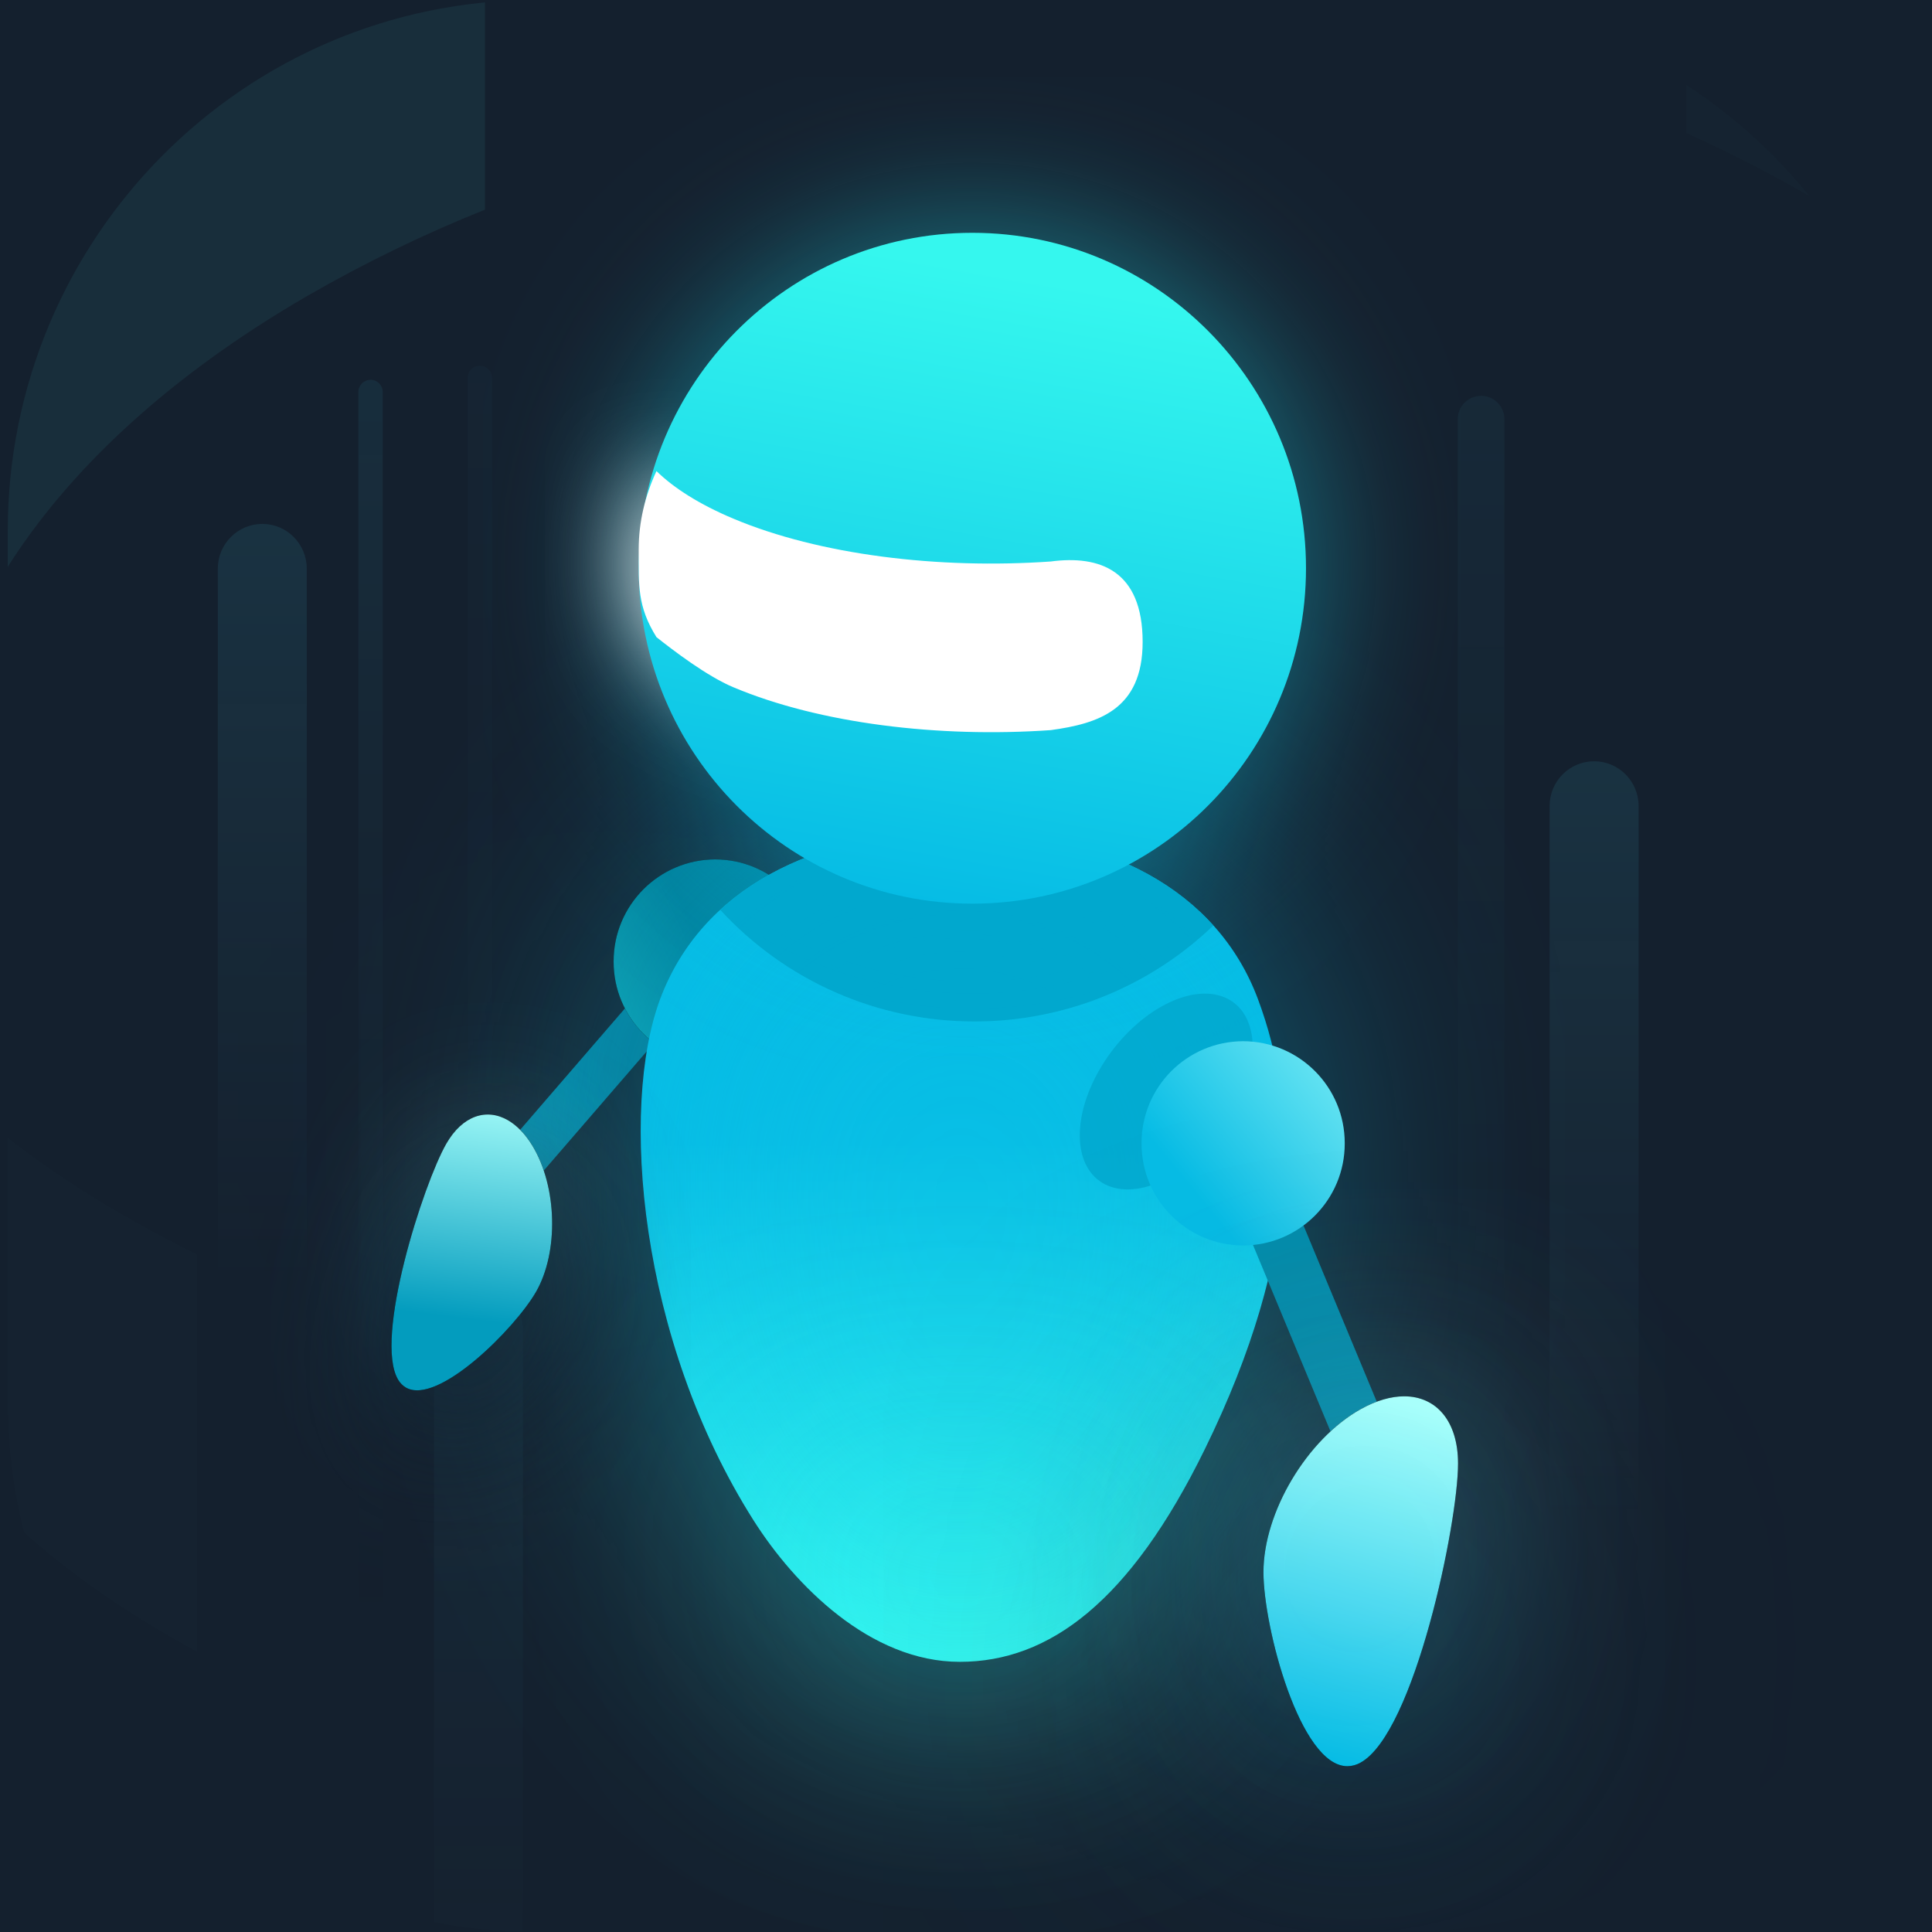
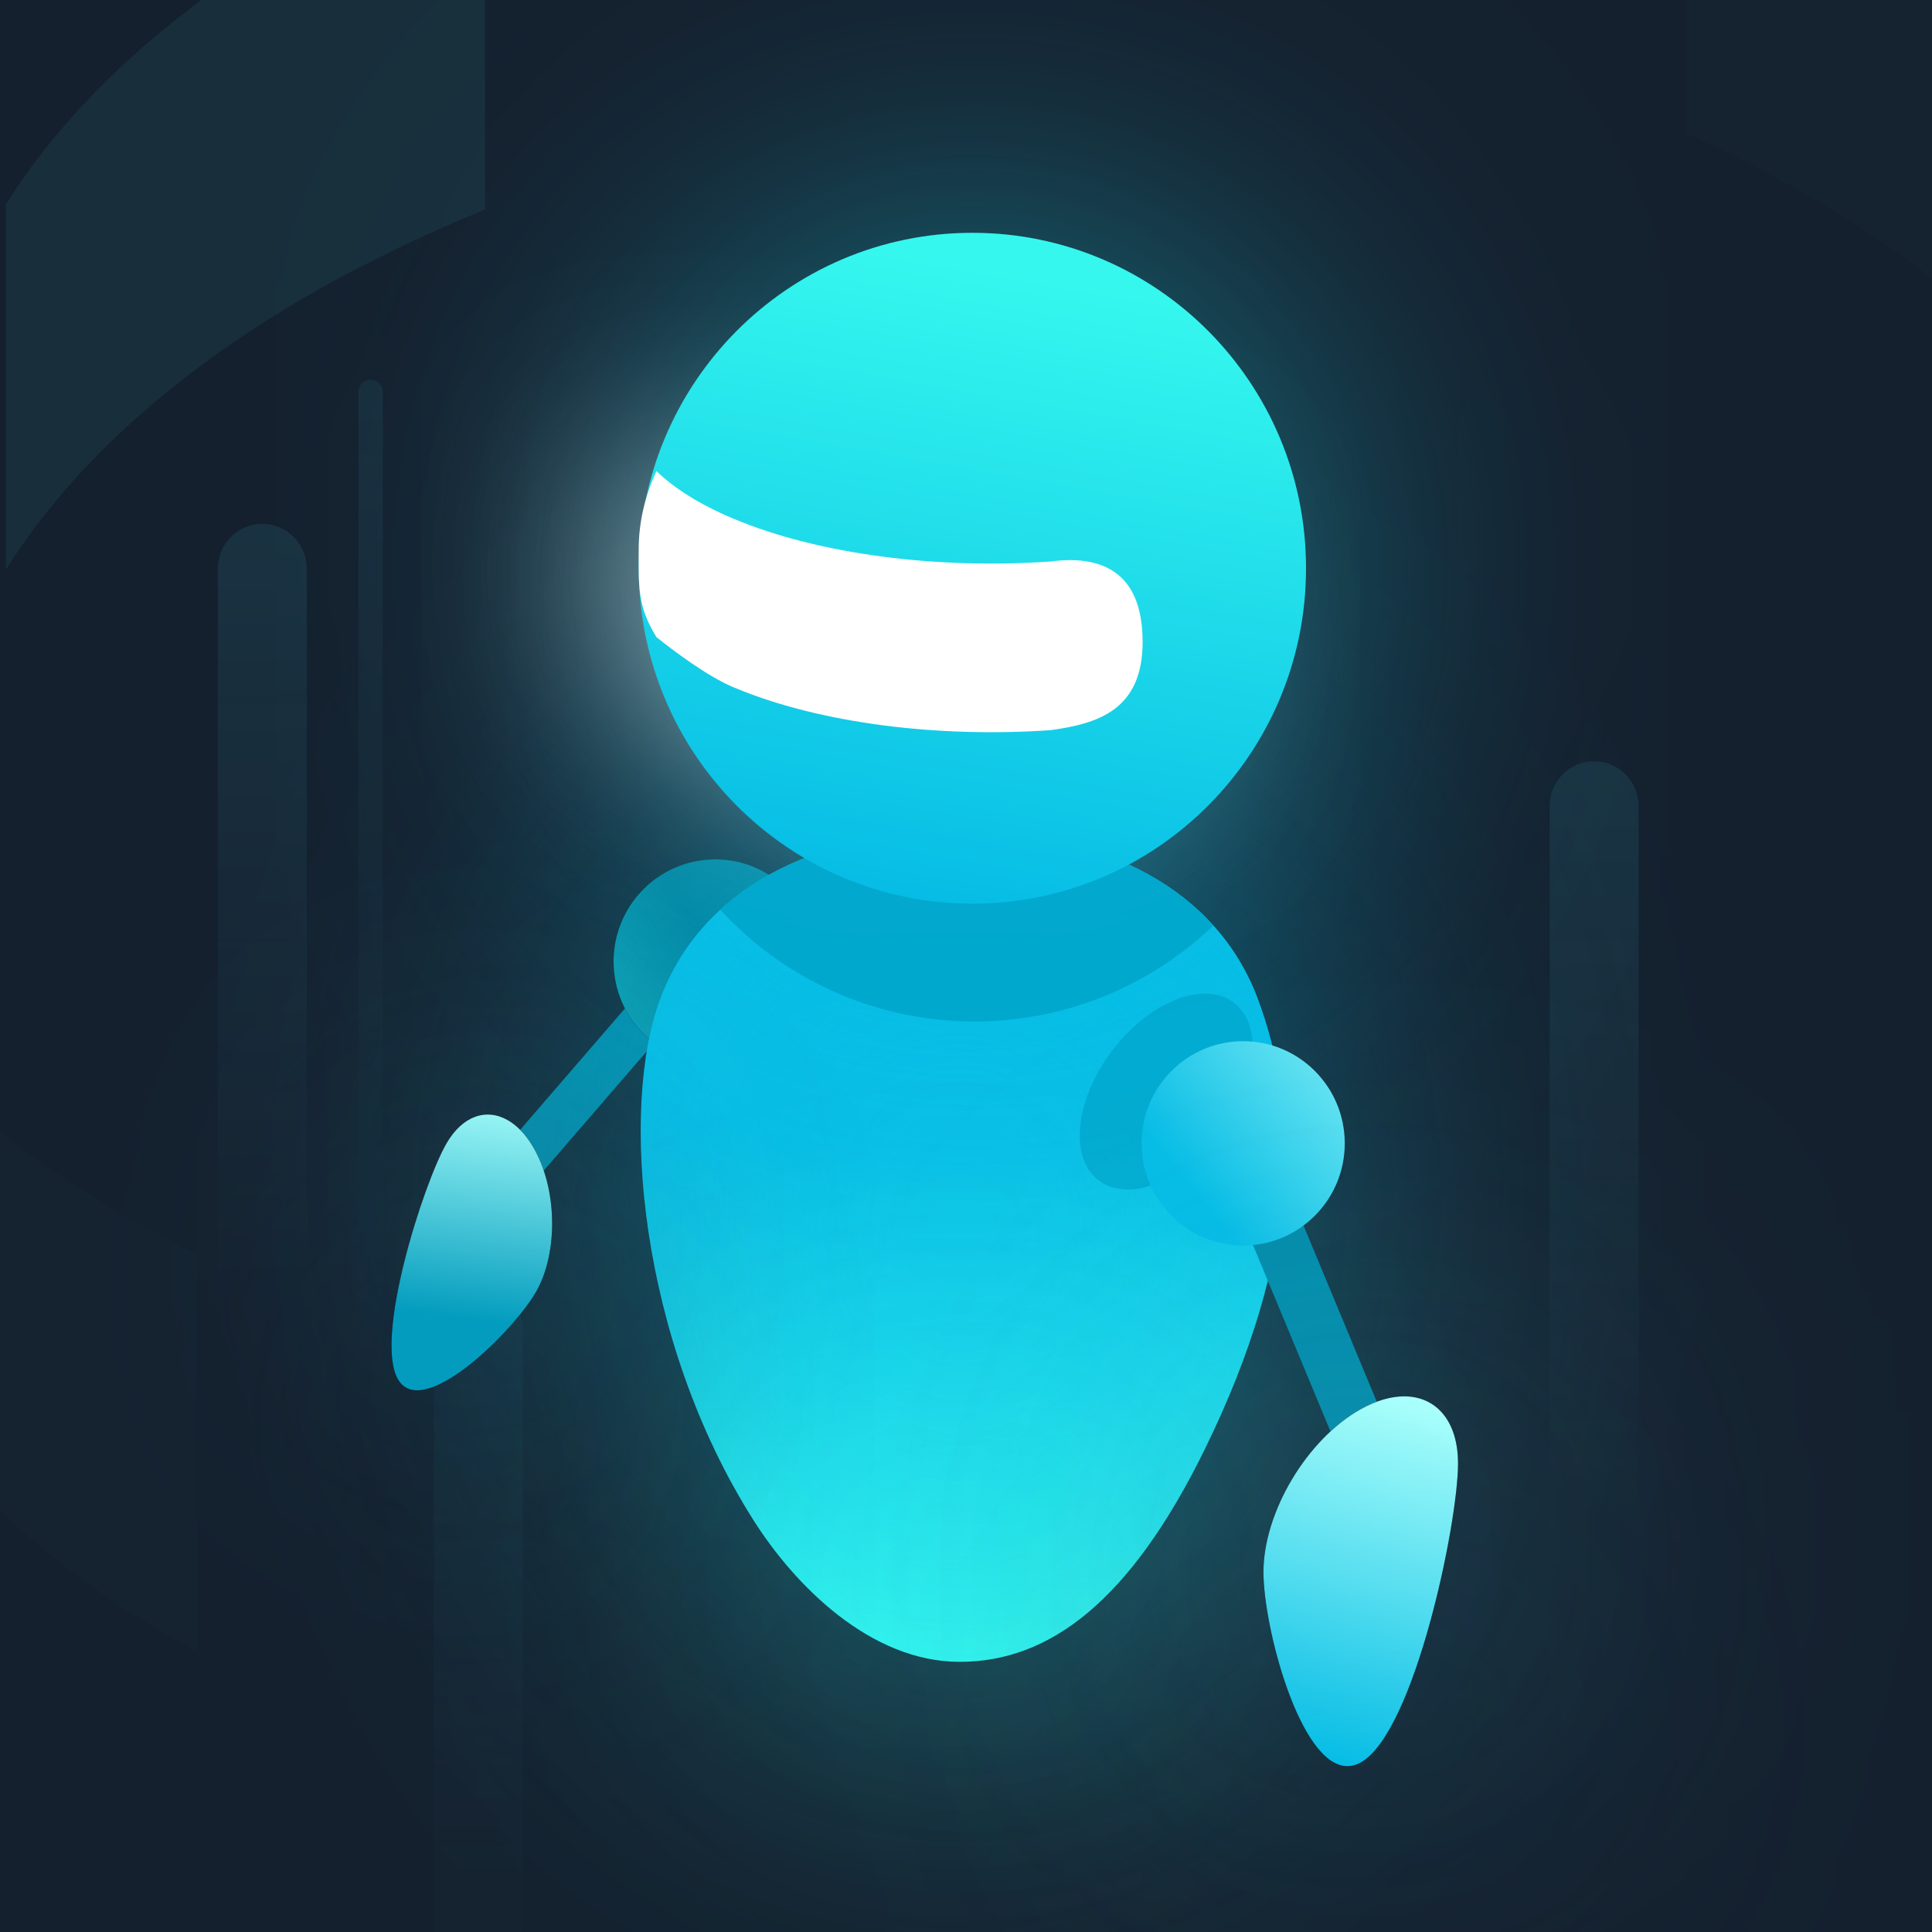
- <svg xmlns="http://www.w3.org/2000/svg" width="56" height="56" fill="none">
-   <path fill="#14202E" d="M0 0h56v56H0z" />
-   <mask id="a" maskUnits="userSpaceOnUse" x="0" y="0" width="56" height="56">
-     <path d="M40.572 0H15.527C7.076 0 .224 6.895.224 15.4v25.2c0 8.505 6.852 15.4 15.304 15.4h25.044c8.452 0 15.304-6.895 15.304-15.4V15.4c0-8.505-6.852-15.4-15.304-15.4z" fill="#fff" />
-   </mask>
-   <g mask="url(#a)">
-     <path opacity=".06" fill-rule="evenodd" clip-rule="evenodd" d="M13.868 37.26c-.712 0-1.289.58-1.289 1.296v45.388h2.579V38.556c0-.716-.577-1.296-1.29-1.296z" fill="url(#paint0_linear)" />
-     <path opacity=".065" fill-rule="evenodd" clip-rule="evenodd" d="M14.058-4.509V6.077a40.298 40.298 0 0 0-5.16 2.506c-4 2.322-6.91 5.035-8.725 7.928V5.925C1.988 3.03 4.898.316 8.899-2.005a39.882 39.882 0 0 1 5.159-2.504z" fill="#51FFFF" />
-     <path opacity=".016" fill-rule="evenodd" clip-rule="evenodd" d="M62.12 4.758v10.585c-1.66-3.54-4.886-6.884-9.679-9.664a39.558 39.558 0 0 0-3.563-1.825V-6.734a39.444 39.444 0 0 1 3.563 1.825c4.793 2.782 8.02 6.126 9.678 9.667z" fill="#51FFFF" />
-     <path opacity=".115" fill-rule="evenodd" clip-rule="evenodd" d="M46.206 22.066c-.712 0-1.29.58-1.29 1.296v45.389h2.58V23.362c0-.715-.578-1.296-1.29-1.296z" fill="url(#paint1_linear)" />
-     <path opacity=".115" fill-rule="evenodd" clip-rule="evenodd" d="M7.603 15.186c-.712 0-1.29.581-1.29 1.297V61.87h2.579V16.482c0-.715-.577-1.296-1.29-1.296z" fill="url(#paint2_linear)" />
-     <path opacity=".089" fill-rule="evenodd" clip-rule="evenodd" d="M10.74 11.01a.354.354 0 0 0-.353.355v39.972h.707V11.365a.355.355 0 0 0-.353-.356z" fill="url(#paint3_linear)" />
-     <path opacity=".06" fill-rule="evenodd" clip-rule="evenodd" d="M42.93 11.474a.678.678 0 0 0-.677.68v39.395h1.353V12.153a.678.678 0 0 0-.676-.68z" fill="url(#paint4_linear)" />
-     <path fill-rule="evenodd" clip-rule="evenodd" d="M27.762 18.17a.192.192 0 0 0-.192.193v21.75h.385v-21.75a.192.192 0 0 0-.193-.193z" fill="url(#paint5_linear)" />
-     <path opacity=".03" fill-rule="evenodd" clip-rule="evenodd" d="M13.908 10.6a.354.354 0 0 0-.353.355v39.972h.707V10.955a.354.354 0 0 0-.354-.355z" fill="url(#paint6_linear)" />
-     <path fill-rule="evenodd" clip-rule="evenodd" d="M18.668 28.588l-4.514 5.228.95.875 4.515-5.228-.951-.875z" fill="#038CAB" />
-     <g opacity=".188" filter="url(#filter0_f)">
-       <path fill-rule="evenodd" clip-rule="evenodd" d="M18.668 28.588l-4.514 5.228.95.875 4.515-5.228-.951-.875z" fill="#038CAB" />
+ <svg xmlns="http://www.w3.org/2000/svg" width="24" height="24" viewBox="0 0 24 24" fill="none">
+   <g clip-path="url(#clip0)">
+     <rect width="24" height="24" fill="#14202E" />
+     <path opacity="0.06" fill-rule="evenodd" clip-rule="evenodd" d="M5.944 15.968C5.638 15.968 5.391 16.217 5.391 16.524V35.976H6.496V16.524C6.496 16.217 6.249 15.968 5.944 15.968Z" fill="url(#paint0_linear)" />
+     <path opacity="0.065" fill-rule="evenodd" clip-rule="evenodd" d="M6.025 -1.932V2.604C5.248 2.918 4.507 3.276 3.814 3.678C2.099 4.673 0.852 5.836 0.074 7.076V2.539C0.852 1.299 2.099 0.135 3.814 -0.86C4.507 -1.262 5.248 -1.62 6.025 -1.932Z" fill="#51FFFF" />
+     <path opacity="0.016" fill-rule="evenodd" clip-rule="evenodd" d="M26.622 2.039V6.576C25.912 5.058 24.529 3.625 22.475 2.434C21.988 2.151 21.477 1.891 20.948 1.652V-2.886C21.477 -2.647 21.988 -2.387 22.475 -2.104C24.529 -0.911 25.912 0.522 26.622 2.039Z" fill="#51FFFF" />
+     <path opacity="0.115" fill-rule="evenodd" clip-rule="evenodd" d="M19.802 9.457C19.497 9.457 19.25 9.706 19.25 10.012V29.465H20.355V10.012C20.355 9.706 20.108 9.457 19.802 9.457Z" fill="url(#paint1_linear)" />
+     <path opacity="0.115" fill-rule="evenodd" clip-rule="evenodd" d="M3.258 6.508C2.953 6.508 2.706 6.757 2.706 7.064V26.516H3.811V7.064C3.811 6.757 3.563 6.508 3.258 6.508Z" fill="url(#paint2_linear)" />
+     <path opacity="0.089" fill-rule="evenodd" clip-rule="evenodd" d="M4.603 4.718C4.519 4.718 4.452 4.786 4.452 4.871V22.001H4.755V4.871C4.755 4.786 4.687 4.718 4.603 4.718Z" fill="url(#paint3_linear)" />
+     <g opacity="0.06">
+       <path opacity="0.06" fill-rule="evenodd" clip-rule="evenodd" d="M18.398 4.917C18.239 4.917 18.109 5.048 18.109 5.209V22.093H18.688V5.209C18.688 5.048 18.558 4.917 18.398 4.917Z" fill="url(#paint4_linear)" />
+     </g>
+     <path fill-rule="evenodd" clip-rule="evenodd" d="M11.898 7.787C11.853 7.787 11.816 7.824 11.816 7.87V17.191H11.98V7.87C11.98 7.824 11.944 7.787 11.898 7.787Z" fill="url(#paint5_linear)" />
+     <g opacity="0.03">
+       <path opacity="0.03" fill-rule="evenodd" clip-rule="evenodd" d="M5.961 4.543C5.877 4.543 5.809 4.611 5.809 4.695V21.826H6.112V4.695C6.112 4.611 6.044 4.543 5.961 4.543Z" fill="url(#paint6_linear)" />
+     </g>
+     <path fill-rule="evenodd" clip-rule="evenodd" d="M8.001 12.252L6.066 14.493L6.474 14.867L8.408 12.627L8.001 12.252Z" fill="#038CAB" />
+     <g opacity="0.188" filter="url(#filter0_f)">
+       <path fill-rule="evenodd" clip-rule="evenodd" d="M8.001 12.252L6.066 14.493L6.474 14.867L8.408 12.627L8.001 12.252Z" fill="#038CAB" />
    </g>
    <g filter="url(#filter1_d)">
-       <path d="M17.786 27.87a2.953 2.953 0 0 0 2.945 2.96 2.953 2.953 0 0 0 2.945-2.96 2.953 2.953 0 0 0-2.945-2.96 2.953 2.953 0 0 0-2.945 2.96z" fill="#000" />
-     </g>
-     <path d="M17.786 27.87a2.953 2.953 0 0 0 2.945 2.96 2.953 2.953 0 0 0 2.945-2.96 2.953 2.953 0 0 0-2.945-2.96 2.953 2.953 0 0 0-2.945 2.96z" fill="url(#paint7_linear)" />
-     <path fill-rule="evenodd" clip-rule="evenodd" d="M27.82 48.169c2.596 0 4.936-1.747 7.096-6.15 2.823-5.752 2.72-9.919 1.544-13.065-1.176-3.146-4.4-4.86-8.662-4.86-4.26 0-7.486 1.714-8.662 4.86-1.177 3.146-.628 9.858 2.71 15.12 1.19 1.874 3.377 4.095 5.973 4.095z" fill="url(#paint8_linear)" />
-     <g opacity=".46" filter="url(#filter2_f)">
-       <path fill-rule="evenodd" clip-rule="evenodd" d="M27.82 48.169c2.596 0 4.936-1.747 7.096-6.15 2.823-5.752 2.72-9.919 1.544-13.065-1.176-3.146-4.4-4.86-8.662-4.86-4.26 0-7.486 1.714-8.662 4.86-1.177 3.146-.628 9.858 2.71 15.12 1.19 1.874 3.377 4.095 5.973 4.095z" fill="url(#paint9_linear)" />
-     </g>
-     <g opacity=".46" filter="url(#filter3_f)">
-       <path fill-rule="evenodd" clip-rule="evenodd" d="M27.82 48.169c2.596 0 4.936-1.747 7.096-6.15 2.823-5.752 2.72-9.919 1.544-13.065-1.176-3.146-4.4-4.86-8.662-4.86-4.26 0-7.486 1.714-8.662 4.86-1.177 3.146-.628 9.858 2.71 15.12 1.19 1.874 3.377 4.095 5.973 4.095z" fill="url(#paint10_linear)" />
-     </g>
-     <g opacity=".502" filter="url(#filter4_f)">
-       <path fill-rule="evenodd" clip-rule="evenodd" d="M28.183 26.193c-5.34 0-9.67-4.353-9.67-9.723 0-5.37 4.33-9.722 9.67-9.722 5.341 0 9.672 4.352 9.672 9.722 0 5.37-4.33 9.723-9.672 9.723z" fill="url(#paint11_linear)" />
+       <path d="M7.622 11.944C7.622 12.645 8.188 13.213 8.885 13.213C9.582 13.213 10.147 12.645 10.147 11.944C10.147 11.243 9.582 10.675 8.885 10.675C8.188 10.675 7.622 11.243 7.622 11.944Z" fill="black" />
+     </g>
+     <path d="M7.622 11.944C7.622 12.645 8.188 13.213 8.885 13.213C9.582 13.213 10.147 12.645 10.147 11.944C10.147 11.243 9.582 10.675 8.885 10.675C8.188 10.675 7.622 11.243 7.622 11.944Z" fill="url(#paint7_linear)" />
+     <path fill-rule="evenodd" clip-rule="evenodd" d="M11.922 20.644C13.035 20.644 14.038 19.895 14.964 18.008C16.174 15.543 16.13 13.757 15.626 12.409C15.122 11.061 13.74 10.326 11.914 10.326C10.087 10.326 8.705 11.061 8.201 12.409C7.697 13.757 7.932 16.634 9.363 18.889C9.873 19.692 10.81 20.644 11.922 20.644Z" fill="url(#paint8_linear)" />
+     <g opacity="0.46" filter="url(#filter2_f)">
+       <path fill-rule="evenodd" clip-rule="evenodd" d="M11.922 20.644C13.035 20.644 14.038 19.895 14.964 18.008C16.174 15.543 16.13 13.757 15.626 12.409C15.122 11.061 13.74 10.326 11.914 10.326C10.087 10.326 8.705 11.061 8.201 12.409C7.697 13.757 7.932 16.634 9.363 18.889C9.873 19.692 10.81 20.644 11.922 20.644Z" fill="url(#paint9_linear)" />
+     </g>
+     <g opacity="0.46" filter="url(#filter3_f)">
+       <path fill-rule="evenodd" clip-rule="evenodd" d="M11.922 20.644C13.035 20.644 14.038 19.895 14.964 18.008C16.174 15.543 16.13 13.757 15.626 12.409C15.122 11.061 13.74 10.326 11.914 10.326C10.087 10.326 8.705 11.061 8.201 12.409C7.697 13.757 7.932 16.634 9.363 18.889C9.873 19.692 10.81 20.644 11.922 20.644Z" fill="url(#paint10_linear)" />
+     </g>
+     <g opacity="0.502" filter="url(#filter4_f)">
+       <path fill-rule="evenodd" clip-rule="evenodd" d="M12.079 11.226C9.79 11.226 7.934 9.36 7.934 7.059C7.934 4.757 9.79 2.892 12.079 2.892C14.368 2.892 16.224 4.757 16.224 7.059C16.224 9.36 14.368 11.226 12.079 11.226Z" fill="url(#paint11_linear)" />
    </g>
    <g filter="url(#filter5_f)">
-       <path fill-rule="evenodd" clip-rule="evenodd" d="M30.456 21.162c-3.248.227-6.7-.188-9.206-1.244-.765-.322-1.741-1.068-2.223-1.451-.556-.891-.515-1.495-.515-2.539 0-.796.183-1.56.515-2.274.514.5 1.254.968 2.223 1.376 2.506 1.057 5.958 1.472 9.206 1.245 1.418-.188 2.663.257 2.663 2.332 0 1.964-1.284 2.367-2.663 2.555z" fill="#fff" />
-     </g>
-     <path opacity=".874" fill-rule="evenodd" clip-rule="evenodd" d="M35.17 26.826c-1.608-1.782-4.202-2.733-7.372-2.733-2.89 0-5.299.79-6.92 2.28a9.98 9.98 0 0 0 7.369 3.234 9.977 9.977 0 0 0 6.922-2.781z" fill="#00A5CA" />
-     <path fill-rule="evenodd" clip-rule="evenodd" d="M37.855 16.47c0 5.37-4.33 9.723-9.671 9.723-5.341 0-9.671-4.353-9.671-9.722 0-5.37 4.33-9.723 9.671-9.723 5.341 0 9.671 4.353 9.671 9.723z" fill="url(#paint12_linear)" />
-     <path fill-rule="evenodd" clip-rule="evenodd" d="M30.457 21.163c-3.248.226-6.7-.189-9.206-1.245-.766-.322-1.741-1.068-2.223-1.45-.556-.892-.515-1.496-.515-2.54 0-.795.183-1.56.515-2.273.514.5 1.254.968 2.223 1.376 2.506 1.056 5.958 1.471 9.206 1.244 1.418-.188 2.663.257 2.663 2.332 0 1.964-1.284 2.367-2.663 2.556z" fill="#fff" />
-     <path opacity=".739" fill-rule="evenodd" clip-rule="evenodd" d="M36.31 30.369c0 1.402-1.122 3.106-2.506 3.807-1.384.7-2.506.133-2.506-1.27 0-1.4 1.123-3.105 2.507-3.806 1.384-.7 2.506-.133 2.506 1.269z" fill="#00A5CA" />
-     <path fill-rule="evenodd" clip-rule="evenodd" d="M37.408 34.62l3.15 7.577-1.446.608-3.15-7.577 1.446-.608z" fill="#038CAB" />
-     <path fill-rule="evenodd" clip-rule="evenodd" d="M38.978 33.14a2.953 2.953 0 0 1-2.945 2.961 2.953 2.953 0 0 1-2.945-2.96 2.953 2.953 0 0 1 2.945-2.961 2.953 2.953 0 0 1 2.945 2.96z" fill="url(#paint13_linear)" />
-     <path opacity=".01" fill-rule="evenodd" clip-rule="evenodd" d="M5.708 36.355a35.9 35.9 0 0 1-2.188-1.166 29.023 29.023 0 0 1-4.178-2.92v10.825c1.459 1.58 3.323 3.033 5.55 4.323.268.156.54.308.816.457v-11.52z" fill="#51FFFF" />
-     <g opacity=".501" filter="url(#filter6_f)">
-       <path fill-rule="evenodd" clip-rule="evenodd" d="M39.443 41.132c-1.384.82-2.507 2.81-2.507 4.448 0 1.5.94 5.288 2.16 5.292h.005a.669.669 0 0 0 .341-.101c1.385-.819 2.507-6.519 2.507-8.156 0-1.162-.564-1.833-1.387-1.833-.337 0-.717.113-1.12.35z" fill="url(#paint14_linear)" />
-     </g>
-     <g opacity=".309" filter="url(#filter7_f)">
-       <path fill-rule="evenodd" clip-rule="evenodd" d="M15.361 33.335c.657 1.12.673 2.926.038 4.034-.582 1.015-2.715 3.194-3.575 2.698l-.003-.002a.565.565 0 0 1-.201-.208c-.656-1.12.767-5.435 1.402-6.543.451-.786 1.11-1.01 1.688-.673.237.137.46.369.651.694z" fill="url(#paint15_linear)" />
+       <path fill-rule="evenodd" clip-rule="evenodd" d="M13.053 9.07C11.661 9.167 10.181 8.989 9.107 8.536C8.779 8.398 8.361 8.079 8.155 7.914C7.916 7.532 7.934 7.274 7.934 6.826C7.934 6.485 8.012 6.158 8.155 5.852C8.375 6.066 8.692 6.267 9.107 6.442C10.181 6.894 11.661 7.072 13.053 6.975C13.66 6.894 14.194 7.085 14.194 7.974C14.194 8.816 13.644 8.989 13.053 9.07Z" fill="white" />
+     </g>
+     <path opacity="0.874" fill-rule="evenodd" clip-rule="evenodd" d="M15.073 11.497C14.384 10.733 13.272 10.326 11.914 10.326C10.675 10.326 9.643 10.665 8.948 11.302C9.732 12.155 10.856 12.689 12.106 12.689C13.257 12.689 14.302 12.235 15.073 11.497Z" fill="#00A5CA" />
+     <path fill-rule="evenodd" clip-rule="evenodd" d="M16.224 7.059C16.224 9.36 14.369 11.226 12.079 11.226C9.791 11.226 7.935 9.36 7.935 7.059C7.935 4.758 9.791 2.892 12.079 2.892C14.369 2.892 16.224 4.758 16.224 7.059Z" fill="url(#paint12_linear)" />
+     <path fill-rule="evenodd" clip-rule="evenodd" d="M13.053 9.07C11.661 9.167 10.182 8.989 9.108 8.536C8.78 8.398 8.361 8.079 8.155 7.915C7.916 7.533 7.934 7.274 7.934 6.827C7.934 6.485 8.013 6.158 8.155 5.852C8.375 6.066 8.692 6.267 9.108 6.442C10.182 6.894 11.661 7.072 13.053 6.975C13.661 6.894 14.194 7.085 14.194 7.974C14.194 8.816 13.644 8.989 13.053 9.07Z" fill="white" />
+     <path opacity="0.739" fill-rule="evenodd" clip-rule="evenodd" d="M15.562 13.015C15.562 13.616 15.081 14.346 14.488 14.647C13.894 14.947 13.413 14.704 13.413 14.103C13.414 13.502 13.895 12.772 14.488 12.472C15.081 12.171 15.562 12.415 15.562 13.015Z" fill="#00A5CA" />
+     <path fill-rule="evenodd" clip-rule="evenodd" d="M16.032 14.837L17.382 18.084L16.762 18.345L15.412 15.098L16.032 14.837Z" fill="#038CAB" />
+     <path fill-rule="evenodd" clip-rule="evenodd" d="M16.705 14.203C16.705 14.904 16.14 15.472 15.443 15.472C14.746 15.472 14.181 14.904 14.181 14.203C14.181 13.502 14.746 12.934 15.443 12.934C16.14 12.934 16.705 13.502 16.705 14.203Z" fill="url(#paint13_linear)" />
+     <path opacity="0.01" fill-rule="evenodd" clip-rule="evenodd" d="M2.446 15.581C2.124 15.422 1.811 15.256 1.509 15.081C0.845 14.695 0.246 14.277 -0.282 13.83L-0.282 18.469C0.343 19.146 1.142 19.769 2.097 20.322C2.211 20.388 2.328 20.453 2.446 20.517L2.446 15.581Z" fill="#51FFFF" />
+     <g opacity="0.501" filter="url(#filter6_f)">
+       <path fill-rule="evenodd" clip-rule="evenodd" d="M16.904 17.628C16.311 17.979 15.83 18.833 15.83 19.534C15.83 20.177 16.233 21.801 16.756 21.802L16.758 21.802C16.805 21.802 16.854 21.788 16.904 21.759C17.497 21.408 17.978 18.965 17.978 18.264C17.978 17.766 17.736 17.478 17.384 17.478C17.239 17.478 17.076 17.526 16.904 17.628Z" fill="url(#paint14_linear)" />
+     </g>
+     <g opacity="0.309" filter="url(#filter7_f)">
+       <path fill-rule="evenodd" clip-rule="evenodd" d="M6.584 14.287C6.865 14.767 6.872 15.541 6.599 16.015C6.35 16.45 5.436 17.384 5.067 17.171L5.066 17.171C5.033 17.151 5.004 17.122 4.98 17.081C4.699 16.602 5.309 14.752 5.581 14.277C5.774 13.941 6.056 13.845 6.304 13.989C6.406 14.048 6.502 14.147 6.584 14.287Z" fill="url(#paint15_linear)" />
    </g>
    <g filter="url(#filter8_d)">
-       <path d="M39.442 40.845c-1.557.87-2.82 2.986-2.82 4.726 0 1.593 1.058 5.62 2.43 5.623h.006a.784.784 0 0 0 .384-.107c1.557-.87 2.82-6.926 2.82-8.666 0-1.235-.636-1.948-1.56-1.948-.38 0-.808.12-1.26.372z" fill="#000" />
-     </g>
-     <path d="M39.442 40.845c-1.557.87-2.82 2.986-2.82 4.726 0 1.593 1.058 5.62 2.43 5.623h.006a.784.784 0 0 0 .384-.107c1.557-.87 2.82-6.926 2.82-8.666 0-1.235-.636-1.948-1.56-1.948-.38 0-.808.12-1.26.372z" fill="url(#paint16_linear)" />
-     <g opacity=".098" filter="url(#filter9_f)">
-       <path fill-rule="evenodd" clip-rule="evenodd" d="M39.442 40.845c-1.557.87-2.82 2.986-2.82 4.726 0 1.593 1.058 5.62 2.43 5.623h.006a.784.784 0 0 0 .384-.107c1.557-.87 2.82-6.926 2.82-8.666 0-1.235-.636-1.948-1.56-1.948-.38 0-.808.12-1.26.372z" fill="url(#paint17_linear)" />
+       <path d="M16.904 17.505C16.236 17.878 15.695 18.785 15.695 19.53C15.695 20.213 16.148 21.939 16.737 21.94H16.739C16.793 21.94 16.848 21.925 16.904 21.894C17.571 21.521 18.112 18.926 18.112 18.18C18.112 17.651 17.84 17.346 17.443 17.346C17.281 17.346 17.098 17.397 16.904 17.505Z" fill="black" />
+     </g>
+     <path d="M16.904 17.505C16.236 17.878 15.695 18.785 15.695 19.53C15.695 20.213 16.148 21.939 16.737 21.94H16.739C16.793 21.94 16.848 21.925 16.904 21.894C17.571 21.521 18.112 18.926 18.112 18.18C18.112 17.651 17.84 17.346 17.443 17.346C17.281 17.346 17.098 17.397 16.904 17.505Z" fill="url(#paint16_linear)" />
+     <g opacity="0.098" filter="url(#filter9_f)">
+       <path fill-rule="evenodd" clip-rule="evenodd" d="M16.904 17.505C16.236 17.878 15.695 18.785 15.695 19.53C15.695 20.213 16.148 21.939 16.737 21.94H16.739C16.793 21.94 16.848 21.925 16.904 21.894C17.571 21.521 18.112 18.926 18.112 18.18C18.112 17.651 17.84 17.346 17.443 17.346C17.281 17.346 17.098 17.397 16.904 17.505Z" fill="url(#paint17_linear)" />
    </g>
    <g filter="url(#filter10_d)">
-       <path d="M15.433 33.212c.719 1.186.765 3.082.104 4.233-.605 1.056-2.847 3.308-3.773 2.773l-.003-.002a.626.626 0 0 1-.218-.221c-.719-1.186.732-5.69 1.393-6.843.469-.817 1.167-1.041 1.79-.68.256.15.499.396.707.74z" fill="#000" />
-     </g>
-     <path d="M15.433 33.212c.719 1.186.765 3.082.104 4.233-.605 1.056-2.847 3.308-3.773 2.773l-.003-.002a.626.626 0 0 1-.218-.221c-.719-1.186.732-5.69 1.393-6.843.469-.817 1.167-1.041 1.79-.68.256.15.499.396.707.74z" fill="url(#paint18_linear)" />
+       <path d="M6.614 14.234C6.922 14.742 6.942 15.554 6.659 16.048C6.4 16.5 5.439 17.466 5.042 17.236L5.04 17.235C5.004 17.214 4.973 17.183 4.947 17.14C4.639 16.632 5.261 14.702 5.544 14.208C5.745 13.858 6.044 13.762 6.311 13.917C6.421 13.981 6.525 14.086 6.614 14.234Z" fill="black" />
+     </g>
+     <path d="M6.614 14.234C6.922 14.742 6.942 15.554 6.659 16.048C6.4 16.5 5.439 17.466 5.042 17.236L5.04 17.235C5.004 17.214 4.973 17.183 4.947 17.14C4.639 16.632 5.261 14.702 5.544 14.208C5.745 13.858 6.044 13.762 6.311 13.917C6.421 13.981 6.525 14.086 6.614 14.234Z" fill="url(#paint18_linear)" />
  </g>
  <defs>
-     <filter id="filter0_f" x="1.554" y="15.988" width="30.666" height="31.302" filterUnits="userSpaceOnUse" color-interpolation-filters="sRGB">
-       <feFlood flood-opacity="0" result="BackgroundImageFix" />
-       <feBlend in="SourceGraphic" in2="BackgroundImageFix" result="shape" />
+     <filter id="filter0_f" x="-6.534" y="-0.348" width="27.543" height="27.815" filterUnits="userSpaceOnUse" color-interpolation-filters="sRGB">
+       <feFlood flood-opacity="0" result="BackgroundImageFix" />
+       <feBlend mode="normal" in="SourceGraphic" in2="BackgroundImageFix" result="shape" />
      <feGaussianBlur stdDeviation="6.3" result="effect1_foregroundBlur" />
    </filter>
-     <filter id="filter1_d" x="12.786" y="22.909" width="15.891" height="15.922" filterUnits="userSpaceOnUse" color-interpolation-filters="sRGB">
-       <feFlood flood-opacity="0" result="BackgroundImageFix" />
-       <feColorMatrix in="SourceAlpha" values="0 0 0 0 0 0 0 0 0 0 0 0 0 0 0 0 0 0 127 0" />
+     <filter id="filter1_d" x="2.623" y="8.675" width="12.524" height="12.538" filterUnits="userSpaceOnUse" color-interpolation-filters="sRGB">
+       <feFlood flood-opacity="0" result="BackgroundImageFix" />
+       <feColorMatrix in="SourceAlpha" type="matrix" values="0 0 0 0 0 0 0 0 0 0 0 0 0 0 0 0 0 0 127 0" />
      <feOffset dy="3" />
      <feGaussianBlur stdDeviation="2.5" />
-       <feColorMatrix values="0 0 0 0 0.078 0 0 0 0 0.125 0 0 0 0 0.18 0 0 0 0.458 0" />
-       <feBlend in2="BackgroundImageFix" result="effect1_dropShadow" />
-       <feBlend in="SourceGraphic" in2="effect1_dropShadow" result="shape" />
-     </filter>
-     <filter id="filter2_f" x="10.471" y="15.993" width="34.867" height="40.275" filterUnits="userSpaceOnUse" color-interpolation-filters="sRGB">
-       <feFlood flood-opacity="0" result="BackgroundImageFix" />
-       <feBlend in="SourceGraphic" in2="BackgroundImageFix" result="shape" />
+       <feColorMatrix type="matrix" values="0 0 0 0 0.078 0 0 0 0 0.125 0 0 0 0 0.18 0 0 0 0.458 0" />
+       <feBlend mode="normal" in2="BackgroundImageFix" result="effect1_dropShadow" />
+       <feBlend mode="normal" in="SourceGraphic" in2="effect1_dropShadow" result="shape" />
+     </filter>
+     <filter id="filter2_f" x="-0.141" y="2.226" width="24.2" height="26.518" filterUnits="userSpaceOnUse" color-interpolation-filters="sRGB">
+       <feFlood flood-opacity="0" result="BackgroundImageFix" />
+       <feBlend mode="normal" in="SourceGraphic" in2="BackgroundImageFix" result="shape" />
      <feGaussianBlur stdDeviation="4.05" result="effect1_foregroundBlur" />
    </filter>
-     <filter id="filter3_f" x="10.471" y="15.993" width="34.867" height="40.275" filterUnits="userSpaceOnUse" color-interpolation-filters="sRGB">
-       <feFlood flood-opacity="0" result="BackgroundImageFix" />
-       <feBlend in="SourceGraphic" in2="BackgroundImageFix" result="shape" />
+     <filter id="filter3_f" x="-0.141" y="2.226" width="24.2" height="26.518" filterUnits="userSpaceOnUse" color-interpolation-filters="sRGB">
+       <feFlood flood-opacity="0" result="BackgroundImageFix" />
+       <feBlend mode="normal" in="SourceGraphic" in2="BackgroundImageFix" result="shape" />
      <feGaussianBlur stdDeviation="4.05" result="effect1_foregroundBlur" />
    </filter>
-     <filter id="filter4_f" x="14.012" y="2.248" width="28.342" height="28.445" filterUnits="userSpaceOnUse" color-interpolation-filters="sRGB">
-       <feFlood flood-opacity="0" result="BackgroundImageFix" />
-       <feBlend in="SourceGraphic" in2="BackgroundImageFix" result="shape" />
+     <filter id="filter4_f" x="3.434" y="-1.608" width="17.29" height="17.334" filterUnits="userSpaceOnUse" color-interpolation-filters="sRGB">
+       <feFlood flood-opacity="0" result="BackgroundImageFix" />
+       <feBlend mode="normal" in="SourceGraphic" in2="BackgroundImageFix" result="shape" />
      <feGaussianBlur stdDeviation="2.25" result="effect1_foregroundBlur" />
    </filter>
-     <filter id="filter5_f" x="15.811" y="10.954" width="20.008" height="12.968" filterUnits="userSpaceOnUse" color-interpolation-filters="sRGB">
-       <feFlood flood-opacity="0" result="BackgroundImageFix" />
-       <feBlend in="SourceGraphic" in2="BackgroundImageFix" result="shape" />
+     <filter id="filter5_f" x="5.233" y="3.152" width="11.66" height="8.643" filterUnits="userSpaceOnUse" color-interpolation-filters="sRGB">
+       <feFlood flood-opacity="0" result="BackgroundImageFix" />
+       <feBlend mode="normal" in="SourceGraphic" in2="BackgroundImageFix" result="shape" />
      <feGaussianBlur stdDeviation="1.35" result="effect1_foregroundBlur" />
    </filter>
-     <filter id="filter6_f" x="30.636" y="34.482" width="17.613" height="22.69" filterUnits="userSpaceOnUse" color-interpolation-filters="sRGB">
-       <feFlood flood-opacity="0" result="BackgroundImageFix" />
-       <feBlend in="SourceGraphic" in2="BackgroundImageFix" result="shape" />
+     <filter id="filter6_f" x="9.53" y="11.178" width="14.748" height="16.924" filterUnits="userSpaceOnUse" color-interpolation-filters="sRGB">
+       <feFlood flood-opacity="0" result="BackgroundImageFix" />
+       <feBlend mode="normal" in="SourceGraphic" in2="BackgroundImageFix" result="shape" />
      <feGaussianBlur stdDeviation="3.15" result="effect1_foregroundBlur" />
    </filter>
-     <filter id="filter7_f" x="7.851" y="28.889" width="11.614" height="14.85" filterUnits="userSpaceOnUse" color-interpolation-filters="sRGB">
-       <feFlood flood-opacity="0" result="BackgroundImageFix" />
-       <feBlend in="SourceGraphic" in2="BackgroundImageFix" result="shape" />
+     <filter id="filter7_f" x="1.308" y="10.324" width="9.092" height="10.479" filterUnits="userSpaceOnUse" color-interpolation-filters="sRGB">
+       <feFlood flood-opacity="0" result="BackgroundImageFix" />
+       <feBlend mode="normal" in="SourceGraphic" in2="BackgroundImageFix" result="shape" />
      <feGaussianBlur stdDeviation="1.8" result="effect1_foregroundBlur" />
    </filter>
-     <filter id="filter8_d" x="25.622" y="32.473" width="27.639" height="32.721" filterUnits="userSpaceOnUse" color-interpolation-filters="sRGB">
-       <feFlood flood-opacity="0" result="BackgroundImageFix" />
-       <feColorMatrix in="SourceAlpha" values="0 0 0 0 0 0 0 0 0 0 0 0 0 0 0 0 0 0 127 0" />
+     <filter id="filter8_d" x="4.695" y="9.346" width="24.417" height="26.595" filterUnits="userSpaceOnUse" color-interpolation-filters="sRGB">
+       <feFlood flood-opacity="0" result="BackgroundImageFix" />
+       <feColorMatrix in="SourceAlpha" type="matrix" values="0 0 0 0 0 0 0 0 0 0 0 0 0 0 0 0 0 0 127 0" />
      <feOffset dy="3" />
      <feGaussianBlur stdDeviation="5.5" />
-       <feColorMatrix values="0 0 0 0 0.078 0 0 0 0 0.125 0 0 0 0 0.18 0 0 0 0.967 0" />
-       <feBlend in2="BackgroundImageFix" result="effect1_dropShadow" />
-       <feBlend in="SourceGraphic" in2="effect1_dropShadow" result="shape" />
-     </filter>
-     <filter id="filter9_f" x="28.622" y="32.473" width="21.639" height="26.721" filterUnits="userSpaceOnUse" color-interpolation-filters="sRGB">
-       <feFlood flood-opacity="0" result="BackgroundImageFix" />
-       <feBlend in="SourceGraphic" in2="BackgroundImageFix" result="shape" />
+       <feColorMatrix type="matrix" values="0 0 0 0 0.078 0 0 0 0 0.125 0 0 0 0 0.18 0 0 0 0.967 0" />
+       <feBlend mode="normal" in2="BackgroundImageFix" result="effect1_dropShadow" />
+       <feBlend mode="normal" in="SourceGraphic" in2="effect1_dropShadow" result="shape" />
+     </filter>
+     <filter id="filter9_f" x="7.695" y="9.346" width="18.417" height="20.595" filterUnits="userSpaceOnUse" color-interpolation-filters="sRGB">
+       <feFlood flood-opacity="0" result="BackgroundImageFix" />
+       <feBlend mode="normal" in="SourceGraphic" in2="BackgroundImageFix" result="shape" />
      <feGaussianBlur stdDeviation="4" result="effect1_foregroundBlur" />
    </filter>
-     <filter id="filter10_d" x="7.348" y="30.305" width="12.656" height="15.994" filterUnits="userSpaceOnUse" color-interpolation-filters="sRGB">
-       <feFlood flood-opacity="0" result="BackgroundImageFix" />
-       <feColorMatrix in="SourceAlpha" values="0 0 0 0 0 0 0 0 0 0 0 0 0 0 0 0 0 0 127 0" />
+     <filter id="filter10_d" x="0.863" y="11.845" width="9.996" height="11.426" filterUnits="userSpaceOnUse" color-interpolation-filters="sRGB">
+       <feFlood flood-opacity="0" result="BackgroundImageFix" />
+       <feColorMatrix in="SourceAlpha" type="matrix" values="0 0 0 0 0 0 0 0 0 0 0 0 0 0 0 0 0 0 127 0" />
      <feOffset dy="2" />
      <feGaussianBlur stdDeviation="2" />
-       <feColorMatrix values="0 0 0 0 0.078 0 0 0 0 0.125 0 0 0 0 0.18 0 0 0 1 0" />
-       <feBlend in2="BackgroundImageFix" result="effect1_dropShadow" />
-       <feBlend in="SourceGraphic" in2="effect1_dropShadow" result="shape" />
-     </filter>
-     <linearGradient id="paint0_linear" x1="13.868" y1="59.364" x2="13.868" y2="34.257" gradientUnits="userSpaceOnUse">
+       <feColorMatrix type="matrix" values="0 0 0 0 0.078 0 0 0 0 0.125 0 0 0 0 0.18 0 0 0 1 0" />
+       <feBlend mode="normal" in2="BackgroundImageFix" result="effect1_dropShadow" />
+       <feBlend mode="normal" in="SourceGraphic" in2="effect1_dropShadow" result="shape" />
+     </filter>
+     <linearGradient id="paint0_linear" x1="5.944" y1="25.442" x2="5.944" y2="14.681" gradientUnits="userSpaceOnUse">
      <stop stop-color="#52CAE4" stop-opacity="0" />
      <stop offset="1" stop-color="#48D8F4" />
    </linearGradient>
-     <linearGradient id="paint1_linear" x1="46.206" y1="44.171" x2="46.206" y2="19.063" gradientUnits="userSpaceOnUse">
+     <linearGradient id="paint1_linear" x1="19.802" y1="18.93" x2="19.802" y2="8.17" gradientUnits="userSpaceOnUse">
      <stop stop-color="#52CAE4" stop-opacity="0" />
      <stop offset="1" stop-color="#48D8F4" />
    </linearGradient>
-     <linearGradient id="paint2_linear" x1="7.603" y1="37.291" x2="7.603" y2="12.184" gradientUnits="userSpaceOnUse">
+     <linearGradient id="paint2_linear" x1="3.258" y1="15.982" x2="3.258" y2="5.222" gradientUnits="userSpaceOnUse">
      <stop stop-color="#52CAE4" stop-opacity="0" />
      <stop offset="1" stop-color="#48D8F4" />
    </linearGradient>
-     <linearGradient id="paint3_linear" x1="10.741" y1="51.218" x2="10.741" y2="8.416" gradientUnits="userSpaceOnUse">
+     <linearGradient id="paint3_linear" x1="4.603" y1="21.951" x2="4.603" y2="3.607" gradientUnits="userSpaceOnUse">
      <stop stop-opacity="0" />
      <stop offset="1" stop-color="#48D8F4" />
    </linearGradient>
-     <linearGradient id="paint4_linear" x1="42.93" y1="51.432" x2="42.93" y2="8.896" gradientUnits="userSpaceOnUse">
+     <linearGradient id="paint4_linear" x1="18.398" y1="22.042" x2="18.398" y2="3.813" gradientUnits="userSpaceOnUse">
      <stop stop-opacity="0" />
      <stop offset="1" stop-color="#48D8F4" />
    </linearGradient>
-     <linearGradient id="paint5_linear" x1="27.762" y1="40.049" x2="27.762" y2="16.758" gradientUnits="userSpaceOnUse">
+     <linearGradient id="paint5_linear" x1="11.898" y1="17.164" x2="11.898" y2="7.182" gradientUnits="userSpaceOnUse">
      <stop />
      <stop offset="1" stop-color="#48D8F4" />
    </linearGradient>
-     <linearGradient id="paint6_linear" x1="13.908" y1="50.809" x2="13.908" y2="8.006" gradientUnits="userSpaceOnUse">
+     <linearGradient id="paint6_linear" x1="5.961" y1="21.775" x2="5.961" y2="3.431" gradientUnits="userSpaceOnUse">
      <stop stop-opacity="0" />
      <stop offset="1" stop-color="#48D8F4" />
    </linearGradient>
-     <linearGradient id="paint7_linear" x1="20.731" y1="28.225" x2="9.575" y2="33.48" gradientUnits="userSpaceOnUse">
+     <linearGradient id="paint7_linear" x1="8.885" y1="12.097" x2="4.104" y2="14.349" gradientUnits="userSpaceOnUse">
      <stop stop-color="#007A94" />
      <stop offset="1" stop-color="#35F7EE" />
    </linearGradient>
-     <linearGradient id="paint8_linear" x1="29.205" y1="33.1" x2="29.205" y2="48.169" gradientUnits="userSpaceOnUse">
-       <stop stop-color="#06BCE5" />
-       <stop offset="1" stop-color="#35F7EE" />
-     </linearGradient>
-     <linearGradient id="paint9_linear" x1="29.205" y1="33.1" x2="29.205" y2="48.169" gradientUnits="userSpaceOnUse">
-       <stop stop-color="#06BCE5" />
-       <stop offset="1" stop-color="#35F7EE" />
-     </linearGradient>
-     <linearGradient id="paint10_linear" x1="29.205" y1="42.318" x2="29.205" y2="46.163" gradientUnits="userSpaceOnUse">
+     <linearGradient id="paint8_linear" x1="12.517" y1="14.186" x2="12.517" y2="20.644" gradientUnits="userSpaceOnUse">
+       <stop stop-color="#06BCE5" />
+       <stop offset="1" stop-color="#35F7EE" />
+     </linearGradient>
+     <linearGradient id="paint9_linear" x1="12.517" y1="14.186" x2="12.517" y2="20.644" gradientUnits="userSpaceOnUse">
+       <stop stop-color="#06BCE5" />
+       <stop offset="1" stop-color="#35F7EE" />
+     </linearGradient>
+     <linearGradient id="paint10_linear" x1="12.517" y1="18.136" x2="12.517" y2="19.784" gradientUnits="userSpaceOnUse">
      <stop stop-color="#06BCE5" stop-opacity="0" />
      <stop offset="1" stop-color="#35F7EE" />
    </linearGradient>
-     <linearGradient id="paint11_linear" x1="26.91" y1="26.175" x2="34.415" y2="-5.155" gradientUnits="userSpaceOnUse">
-       <stop stop-color="#06BCE5" />
-       <stop offset="1" stop-color="#35F7EE" />
-     </linearGradient>
-     <linearGradient id="paint12_linear" x1="26.911" y1="26.176" x2="30.099" y2="8.094" gradientUnits="userSpaceOnUse">
-       <stop stop-color="#06BCE5" />
-       <stop offset="1" stop-color="#35F7EE" />
-     </linearGradient>
-     <linearGradient id="paint13_linear" x1="34.455" y1="34.373" x2="41.388" y2="28.667" gradientUnits="userSpaceOnUse">
-       <stop stop-color="#06BCE5" />
-       <stop offset="1" stop-color="#A9FFFB" />
-     </linearGradient>
-     <linearGradient id="paint14_linear" x1="39.107" y1="47.931" x2="43.85" y2="40.115" gradientUnits="userSpaceOnUse">
-       <stop stop-color="#06BCE5" />
-       <stop offset="1" stop-color="#A9FFFB" />
-     </linearGradient>
-     <linearGradient id="paint15_linear" x1="12.978" y1="38.083" x2="13.859" y2="31.671" gradientUnits="userSpaceOnUse">
+     <linearGradient id="paint11_linear" x1="11.533" y1="11.218" x2="14.75" y2="-2.209" gradientUnits="userSpaceOnUse">
+       <stop stop-color="#06BCE5" />
+       <stop offset="1" stop-color="#35F7EE" />
+     </linearGradient>
+     <linearGradient id="paint12_linear" x1="11.534" y1="11.218" x2="12.9" y2="3.469" gradientUnits="userSpaceOnUse">
+       <stop stop-color="#06BCE5" />
+       <stop offset="1" stop-color="#35F7EE" />
+     </linearGradient>
+     <linearGradient id="paint13_linear" x1="14.767" y1="14.731" x2="17.738" y2="12.286" gradientUnits="userSpaceOnUse">
+       <stop stop-color="#06BCE5" />
+       <stop offset="1" stop-color="#A9FFFB" />
+     </linearGradient>
+     <linearGradient id="paint14_linear" x1="16.76" y1="20.542" x2="18.793" y2="17.192" gradientUnits="userSpaceOnUse">
+       <stop stop-color="#06BCE5" />
+       <stop offset="1" stop-color="#A9FFFB" />
+     </linearGradient>
+     <linearGradient id="paint15_linear" x1="5.562" y1="16.321" x2="5.94" y2="13.573" gradientUnits="userSpaceOnUse">
      <stop stop-color="#039CBE" />
      <stop offset="1" stop-color="#A9FFFB" />
    </linearGradient>
-     <linearGradient id="paint16_linear" x1="39.239" y1="51.194" x2="42.024" y2="41.013" gradientUnits="userSpaceOnUse">
-       <stop stop-color="#06BCE5" />
-       <stop offset="1" stop-color="#A9FFFB" />
-     </linearGradient>
-     <linearGradient id="paint17_linear" x1="39.239" y1="51.194" x2="42.024" y2="41.013" gradientUnits="userSpaceOnUse">
-       <stop stop-color="#06BCE5" />
-       <stop offset="1" stop-color="#A9FFFB" />
-     </linearGradient>
-     <linearGradient id="paint18_linear" x1="12.984" y1="38.167" x2="13.819" y2="31.479" gradientUnits="userSpaceOnUse">
+     <linearGradient id="paint16_linear" x1="16.817" y1="21.94" x2="18.01" y2="17.577" gradientUnits="userSpaceOnUse">
+       <stop stop-color="#06BCE5" />
+       <stop offset="1" stop-color="#A9FFFB" />
+     </linearGradient>
+     <linearGradient id="paint17_linear" x1="16.817" y1="21.94" x2="18.01" y2="17.577" gradientUnits="userSpaceOnUse">
+       <stop stop-color="#06BCE5" />
+       <stop offset="1" stop-color="#A9FFFB" />
+     </linearGradient>
+     <linearGradient id="paint18_linear" x1="5.565" y1="16.357" x2="5.922" y2="13.491" gradientUnits="userSpaceOnUse">
      <stop stop-color="#039CBE" />
      <stop offset="1" stop-color="#A9FFFB" />
    </linearGradient>
+     <clipPath id="clip0">
+       <rect width="24" height="24" fill="white" />
+     </clipPath>
  </defs>
</svg>
